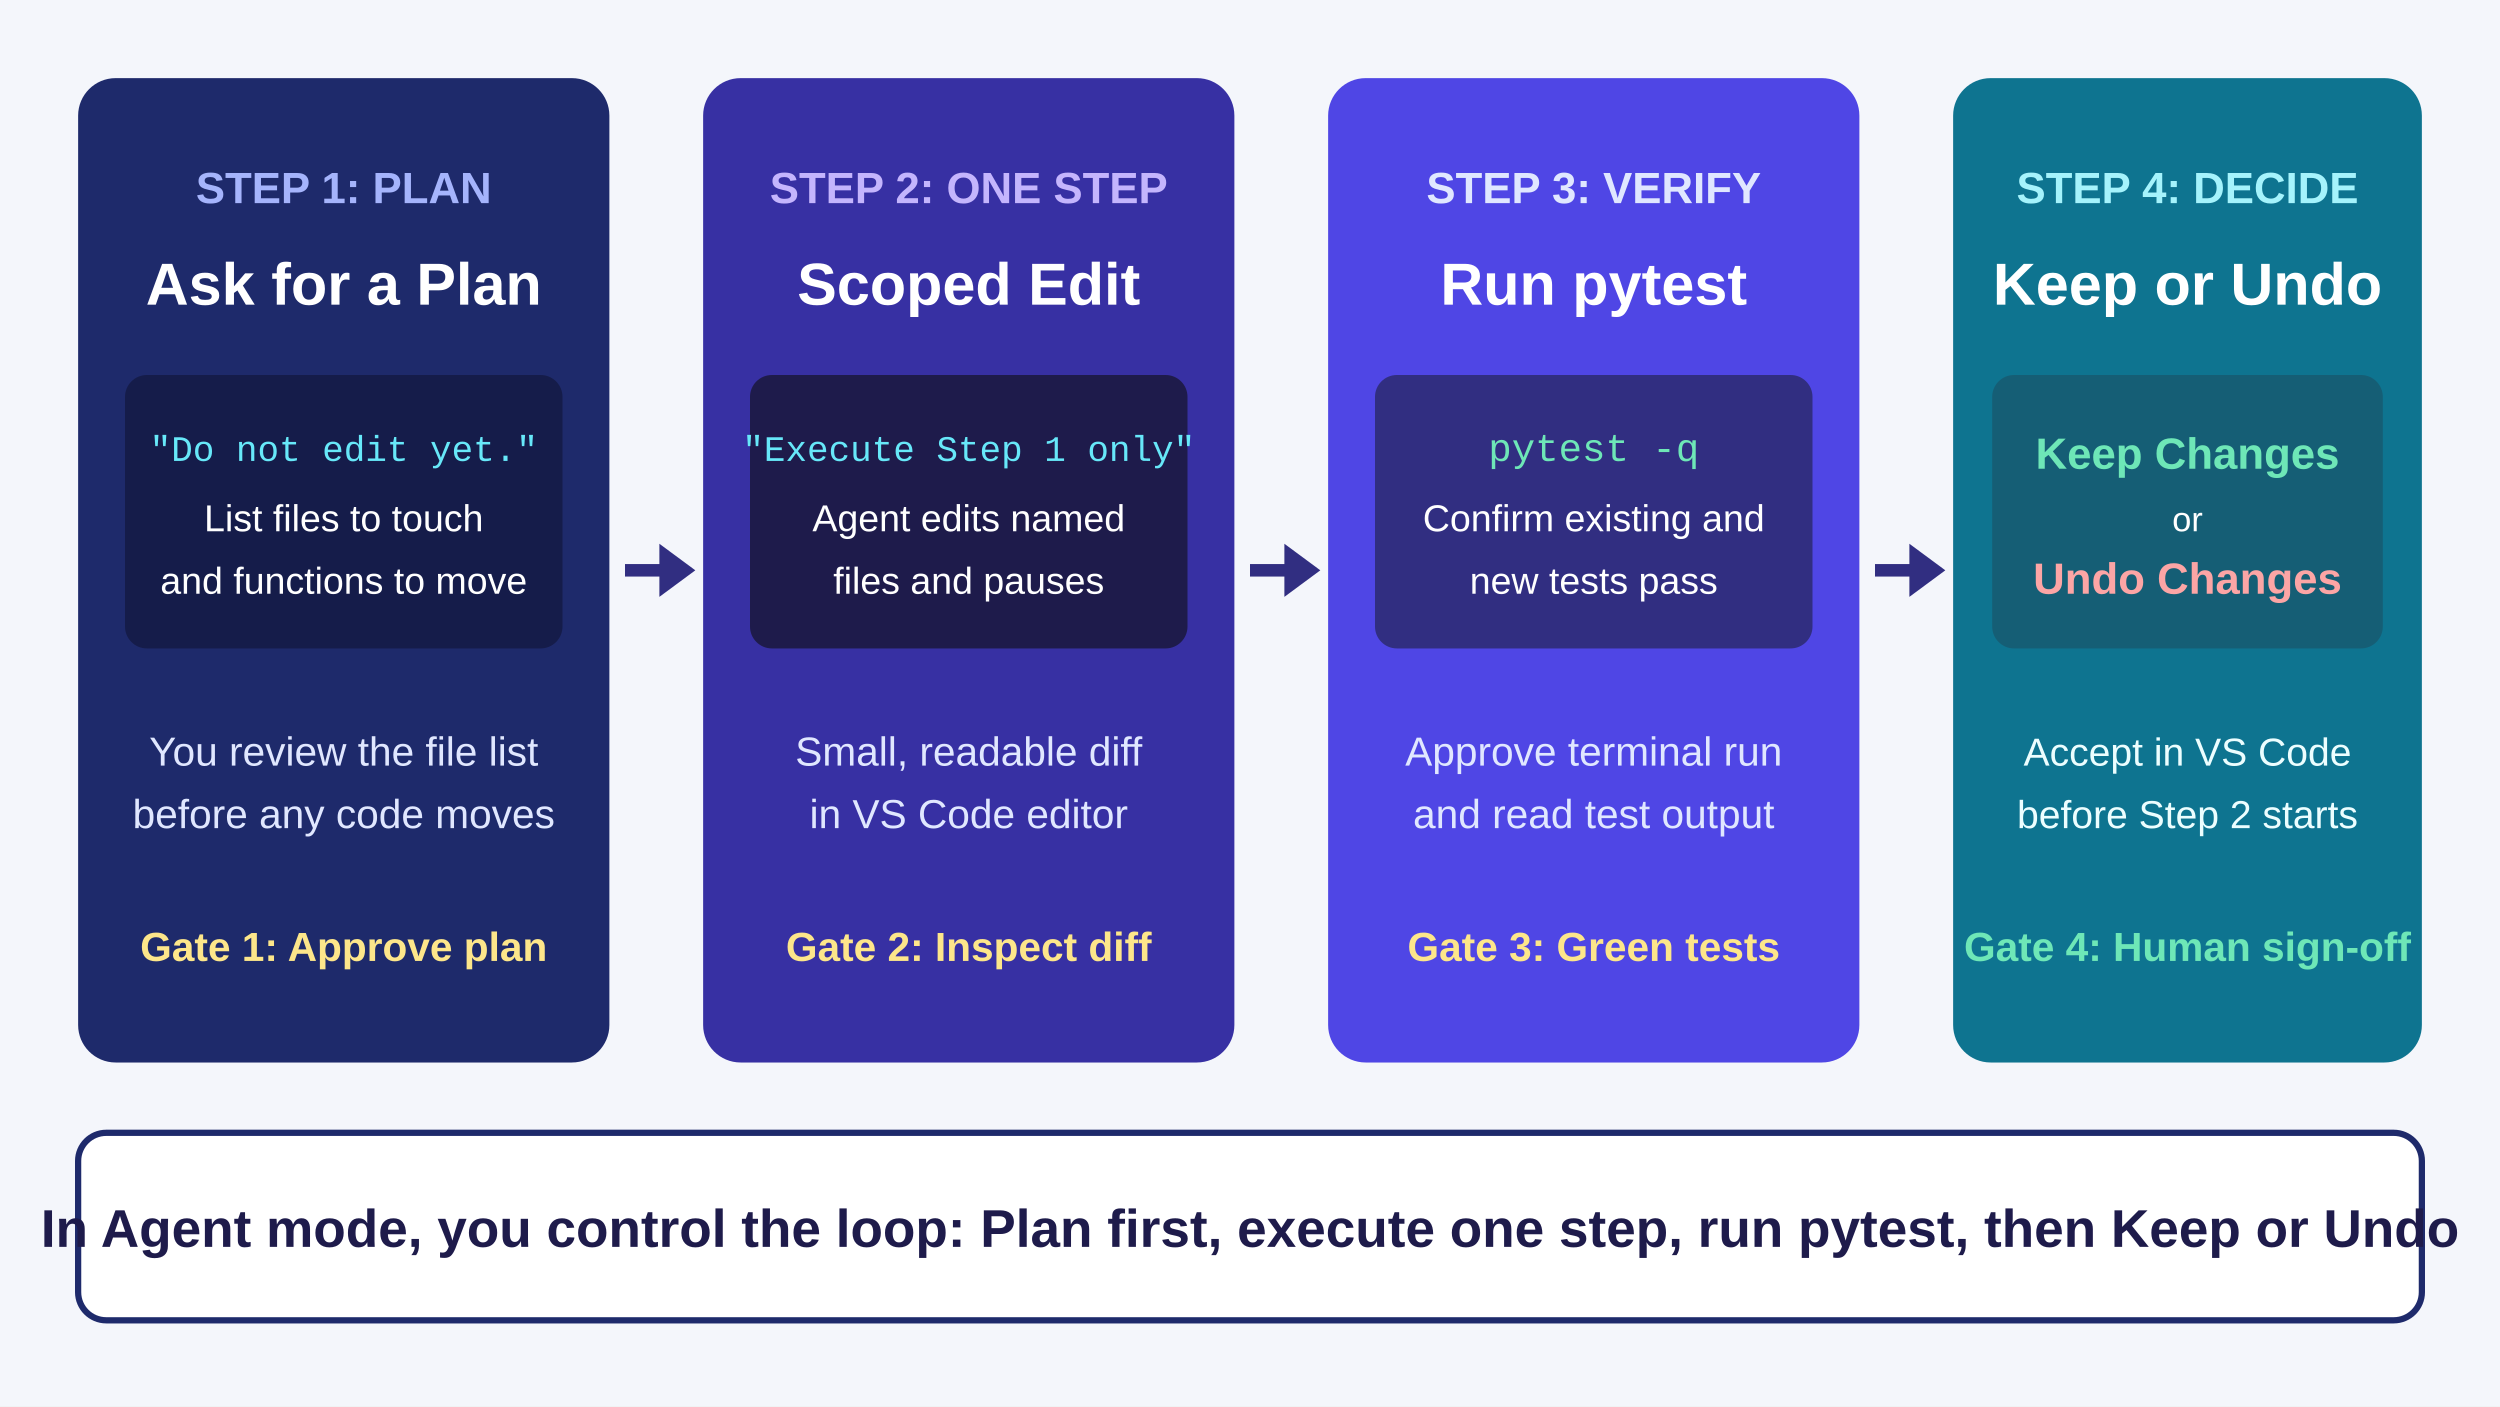
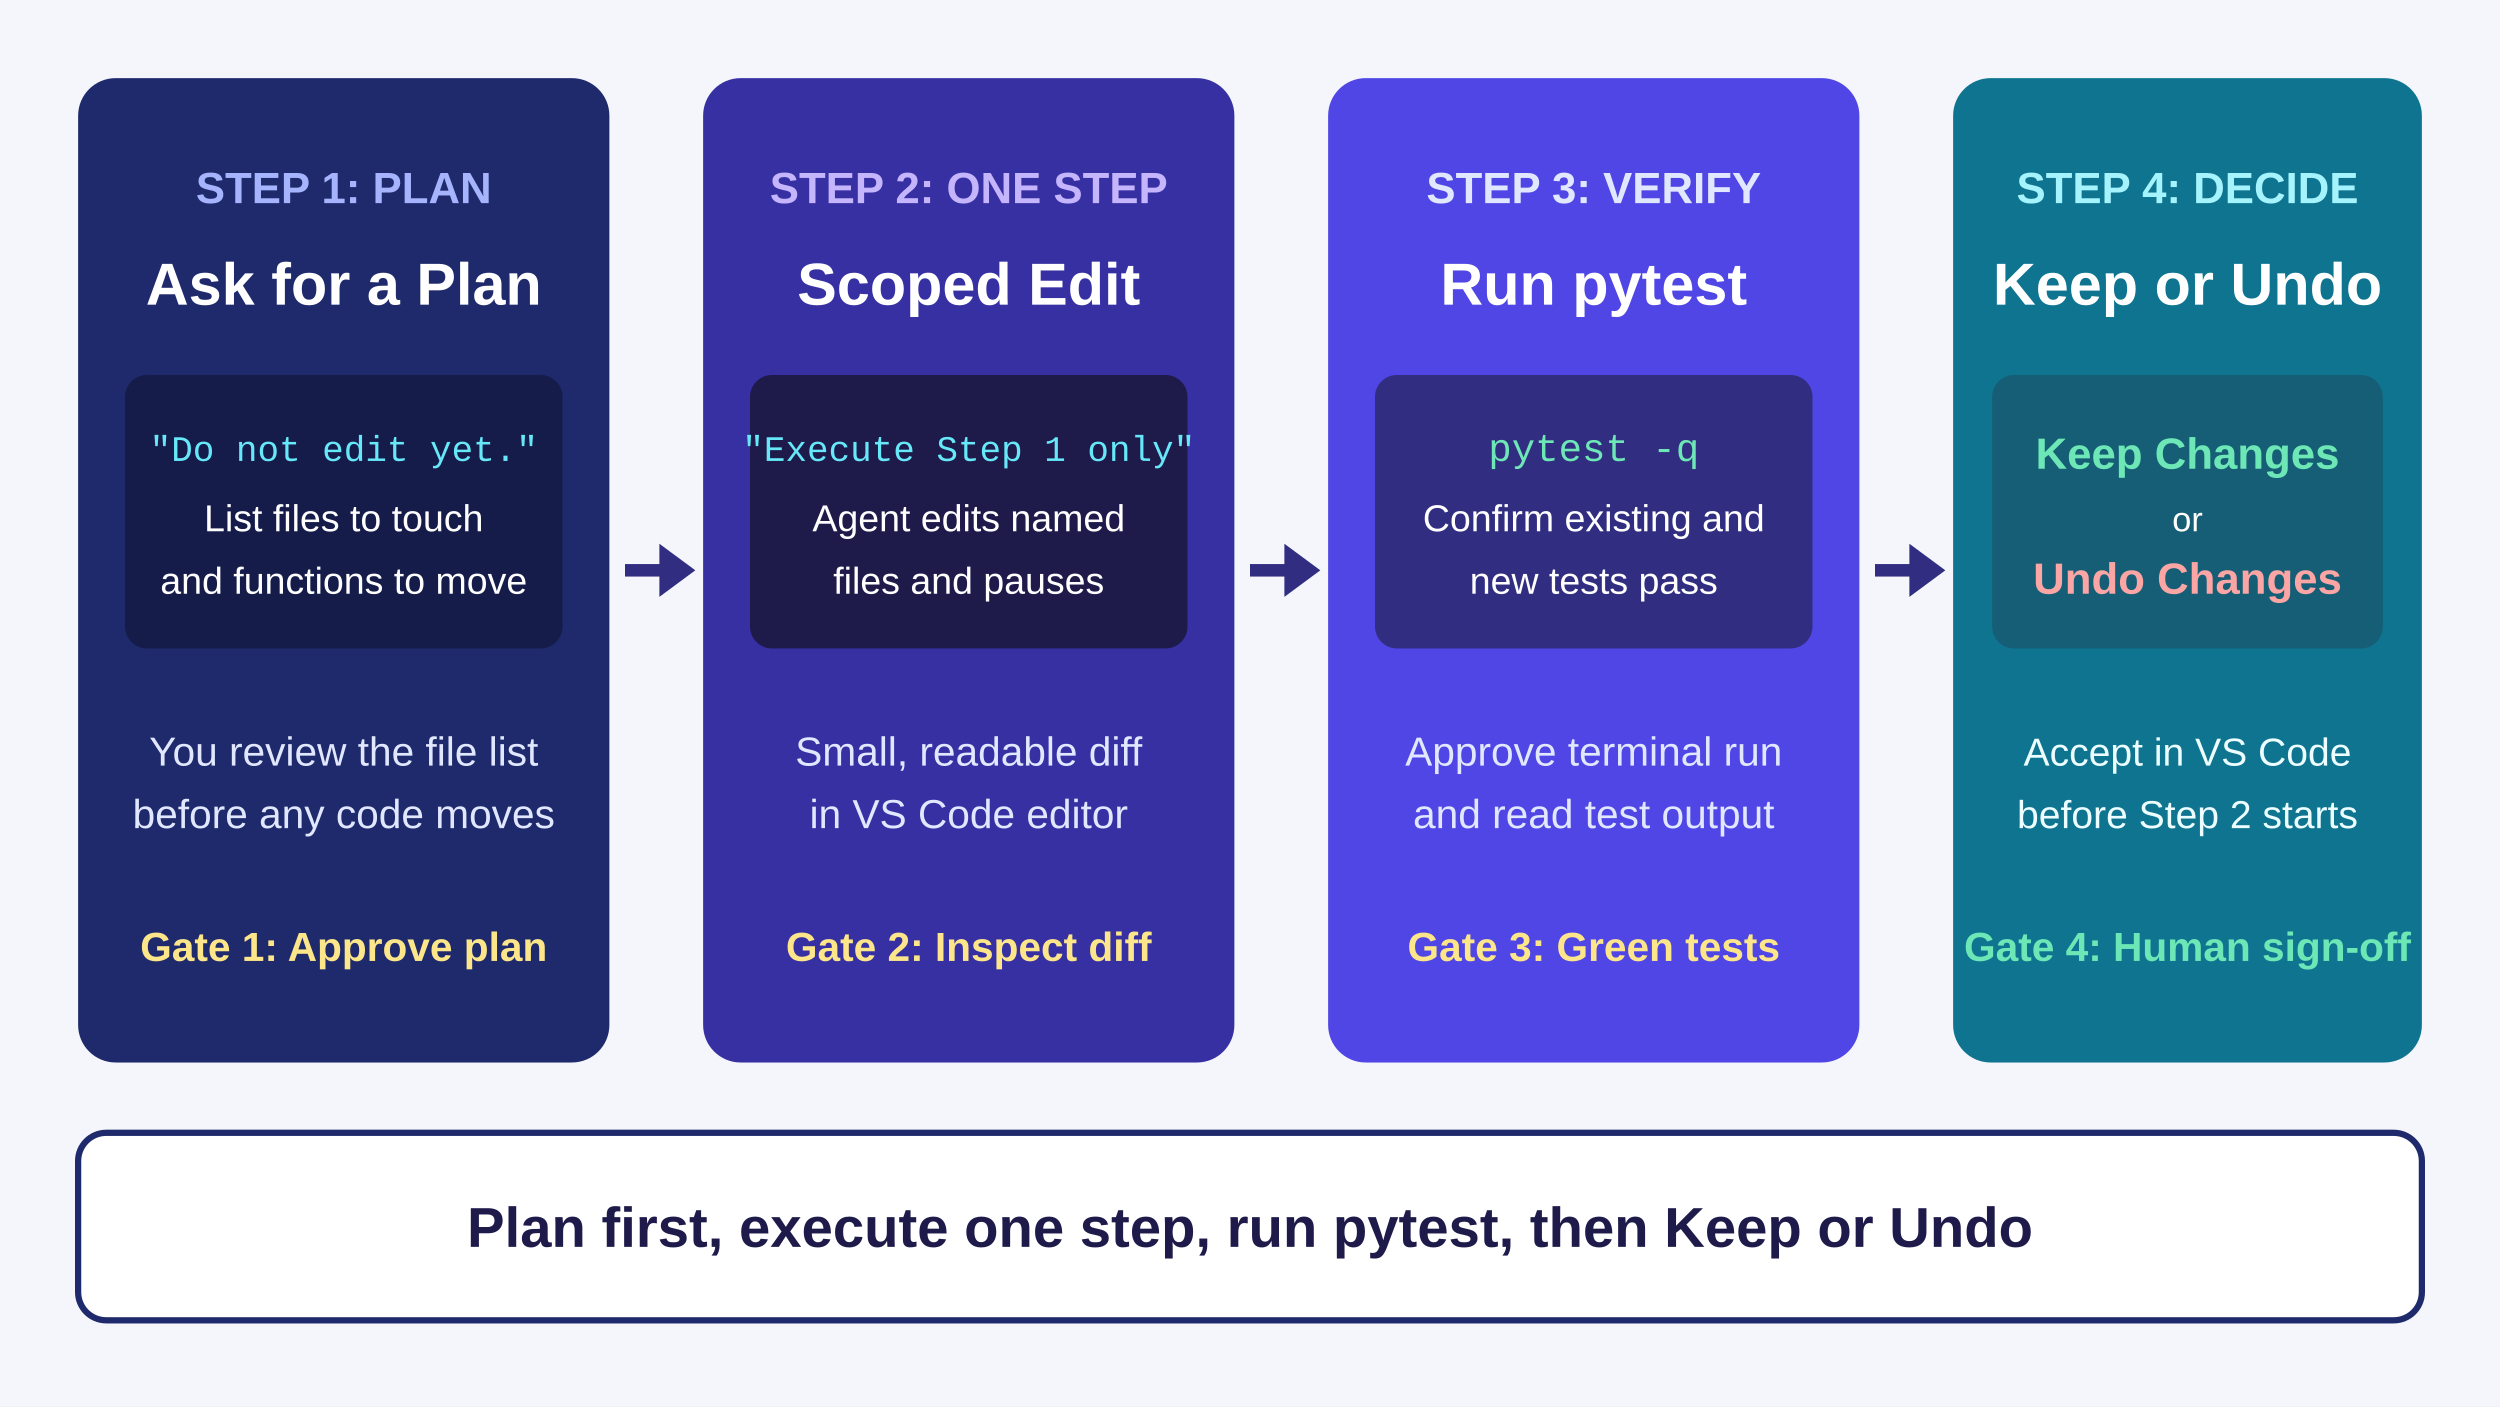
- <svg xmlns="http://www.w3.org/2000/svg" viewBox="0 0 1600 900" role="img" aria-label="Four-step Agent mode workflow with human-in-the-loop gates in VS Code">
+ <svg xmlns="http://www.w3.org/2000/svg" width="1600" height="900" viewBox="0 0 1600 900" role="img" aria-label="Four-step Agent mode workflow with human-in-the-loop gates in VS Code">
  <rect width="1600" height="900" fill="#F4F6FB" />
  <rect x="50" y="50" width="340" height="630" rx="24" fill="#1E2A6B" />
  <text x="220" y="130" text-anchor="middle" fill="#A5B4FC" font-family="Arial, Helvetica, sans-serif" font-size="28" font-weight="700">STEP 1: PLAN</text>
  <text x="220" y="195" text-anchor="middle" fill="#FFFFFF" font-family="Arial, Helvetica, sans-serif" font-size="38" font-weight="700">Ask for a Plan</text>
  <rect x="80" y="240" width="280" height="175" rx="14" fill="#151C4A" />
  <text x="220" y="295" text-anchor="middle" fill="#67E8F9" font-family="Courier New, monospace" font-size="23">"Do not edit yet."</text>
  <text x="220" y="340" text-anchor="middle" fill="#FFFFFF" font-family="Arial, Helvetica, sans-serif" font-size="24">List files to touch</text>
  <text x="220" y="380" text-anchor="middle" fill="#FFFFFF" font-family="Arial, Helvetica, sans-serif" font-size="24">and functions to move</text>
  <text x="220" y="490" text-anchor="middle" fill="#E0E7FF" font-family="Arial, Helvetica, sans-serif" font-size="26">You review the file list</text>
  <text x="220" y="530" text-anchor="middle" fill="#E0E7FF" font-family="Arial, Helvetica, sans-serif" font-size="26">before any code moves</text>
  <text x="220" y="615" text-anchor="middle" fill="#FDE68A" font-family="Arial, Helvetica, sans-serif" font-size="26" font-weight="700">Gate 1: Approve plan</text>
  <path d="M400 365 H430" stroke="#312E81" stroke-width="8" fill="none" />
  <polygon points="445,365 422,348 422,382" fill="#312E81" />
  <rect x="450" y="50" width="340" height="630" rx="24" fill="#3730A3" />
  <text x="620" y="130" text-anchor="middle" fill="#C4B5FD" font-family="Arial, Helvetica, sans-serif" font-size="28" font-weight="700">STEP 2: ONE STEP</text>
  <text x="620" y="195" text-anchor="middle" fill="#FFFFFF" font-family="Arial, Helvetica, sans-serif" font-size="38" font-weight="700">Scoped Edit</text>
  <rect x="480" y="240" width="280" height="175" rx="14" fill="#1E1B4B" />
  <text x="620" y="295" text-anchor="middle" fill="#67E8F9" font-family="Courier New, monospace" font-size="23">"Execute Step 1 only"</text>
  <text x="620" y="340" text-anchor="middle" fill="#FFFFFF" font-family="Arial, Helvetica, sans-serif" font-size="24">Agent edits named</text>
  <text x="620" y="380" text-anchor="middle" fill="#FFFFFF" font-family="Arial, Helvetica, sans-serif" font-size="24">files and pauses</text>
  <text x="620" y="490" text-anchor="middle" fill="#E0E7FF" font-family="Arial, Helvetica, sans-serif" font-size="26">Small, readable diff</text>
  <text x="620" y="530" text-anchor="middle" fill="#E0E7FF" font-family="Arial, Helvetica, sans-serif" font-size="26">in VS Code editor</text>
  <text x="620" y="615" text-anchor="middle" fill="#FDE68A" font-family="Arial, Helvetica, sans-serif" font-size="26" font-weight="700">Gate 2: Inspect diff</text>
  <path d="M800 365 H830" stroke="#312E81" stroke-width="8" fill="none" />
  <polygon points="845,365 822,348 822,382" fill="#312E81" />
  <rect x="850" y="50" width="340" height="630" rx="24" fill="#4F46E5" />
  <text x="1020" y="130" text-anchor="middle" fill="#E0E7FF" font-family="Arial, Helvetica, sans-serif" font-size="28" font-weight="700">STEP 3: VERIFY</text>
  <text x="1020" y="195" text-anchor="middle" fill="#FFFFFF" font-family="Arial, Helvetica, sans-serif" font-size="38" font-weight="700">Run pytest</text>
  <rect x="880" y="240" width="280" height="175" rx="14" fill="#312E81" />
  <text x="1020" y="295" text-anchor="middle" fill="#6EE7B7" font-family="Courier New, monospace" font-size="25">pytest -q</text>
  <text x="1020" y="340" text-anchor="middle" fill="#FFFFFF" font-family="Arial, Helvetica, sans-serif" font-size="24">Confirm existing and</text>
  <text x="1020" y="380" text-anchor="middle" fill="#FFFFFF" font-family="Arial, Helvetica, sans-serif" font-size="24">new tests pass</text>
  <text x="1020" y="490" text-anchor="middle" fill="#E0E7FF" font-family="Arial, Helvetica, sans-serif" font-size="26">Approve terminal run</text>
  <text x="1020" y="530" text-anchor="middle" fill="#E0E7FF" font-family="Arial, Helvetica, sans-serif" font-size="26">and read test output</text>
  <text x="1020" y="615" text-anchor="middle" fill="#FDE68A" font-family="Arial, Helvetica, sans-serif" font-size="26" font-weight="700">Gate 3: Green tests</text>
  <path d="M1200 365 H1230" stroke="#312E81" stroke-width="8" fill="none" />
  <polygon points="1245,365 1222,348 1222,382" fill="#312E81" />
  <rect x="1250" y="50" width="300" height="630" rx="24" fill="#0E7490" />
  <text x="1400" y="130" text-anchor="middle" fill="#A5F3FC" font-family="Arial, Helvetica, sans-serif" font-size="28" font-weight="700">STEP 4: DECIDE</text>
  <text x="1400" y="195" text-anchor="middle" fill="#FFFFFF" font-family="Arial, Helvetica, sans-serif" font-size="38" font-weight="700">Keep or Undo</text>
  <rect x="1275" y="240" width="250" height="175" rx="14" fill="#155E75" />
  <text x="1400" y="300" text-anchor="middle" fill="#6EE7B7" font-family="Arial, Helvetica, sans-serif" font-size="28" font-weight="700">Keep Changes</text>
  <text x="1400" y="340" text-anchor="middle" fill="#FFFFFF" font-family="Arial, Helvetica, sans-serif" font-size="22">or</text>
  <text x="1400" y="380" text-anchor="middle" fill="#FCA5A5" font-family="Arial, Helvetica, sans-serif" font-size="28" font-weight="700">Undo Changes</text>
  <text x="1400" y="490" text-anchor="middle" fill="#ECFEFF" font-family="Arial, Helvetica, sans-serif" font-size="25">Accept in VS Code</text>
  <text x="1400" y="530" text-anchor="middle" fill="#ECFEFF" font-family="Arial, Helvetica, sans-serif" font-size="25">before Step 2 starts</text>
  <text x="1400" y="615" text-anchor="middle" fill="#6EE7B7" font-family="Arial, Helvetica, sans-serif" font-size="26" font-weight="700">Gate 4: Human sign-off</text>
  <rect x="50" y="725" width="1500" height="120" rx="18" fill="#FFFFFF" stroke="#1E2A6B" stroke-width="4" />
-   <text x="800" y="798" text-anchor="middle" fill="#1E1B4B" font-family="Arial, Helvetica, sans-serif" font-size="34" font-weight="700">In Agent mode, you control the loop: Plan first, execute one step, run pytest, then Keep or Undo</text>
+   <text x="800" y="798" text-anchor="middle" fill="#1E1B4B" font-family="Arial, Helvetica, sans-serif" font-size="36" font-weight="700">Plan first, execute one step, run pytest, then Keep or Undo</text>
</svg>
